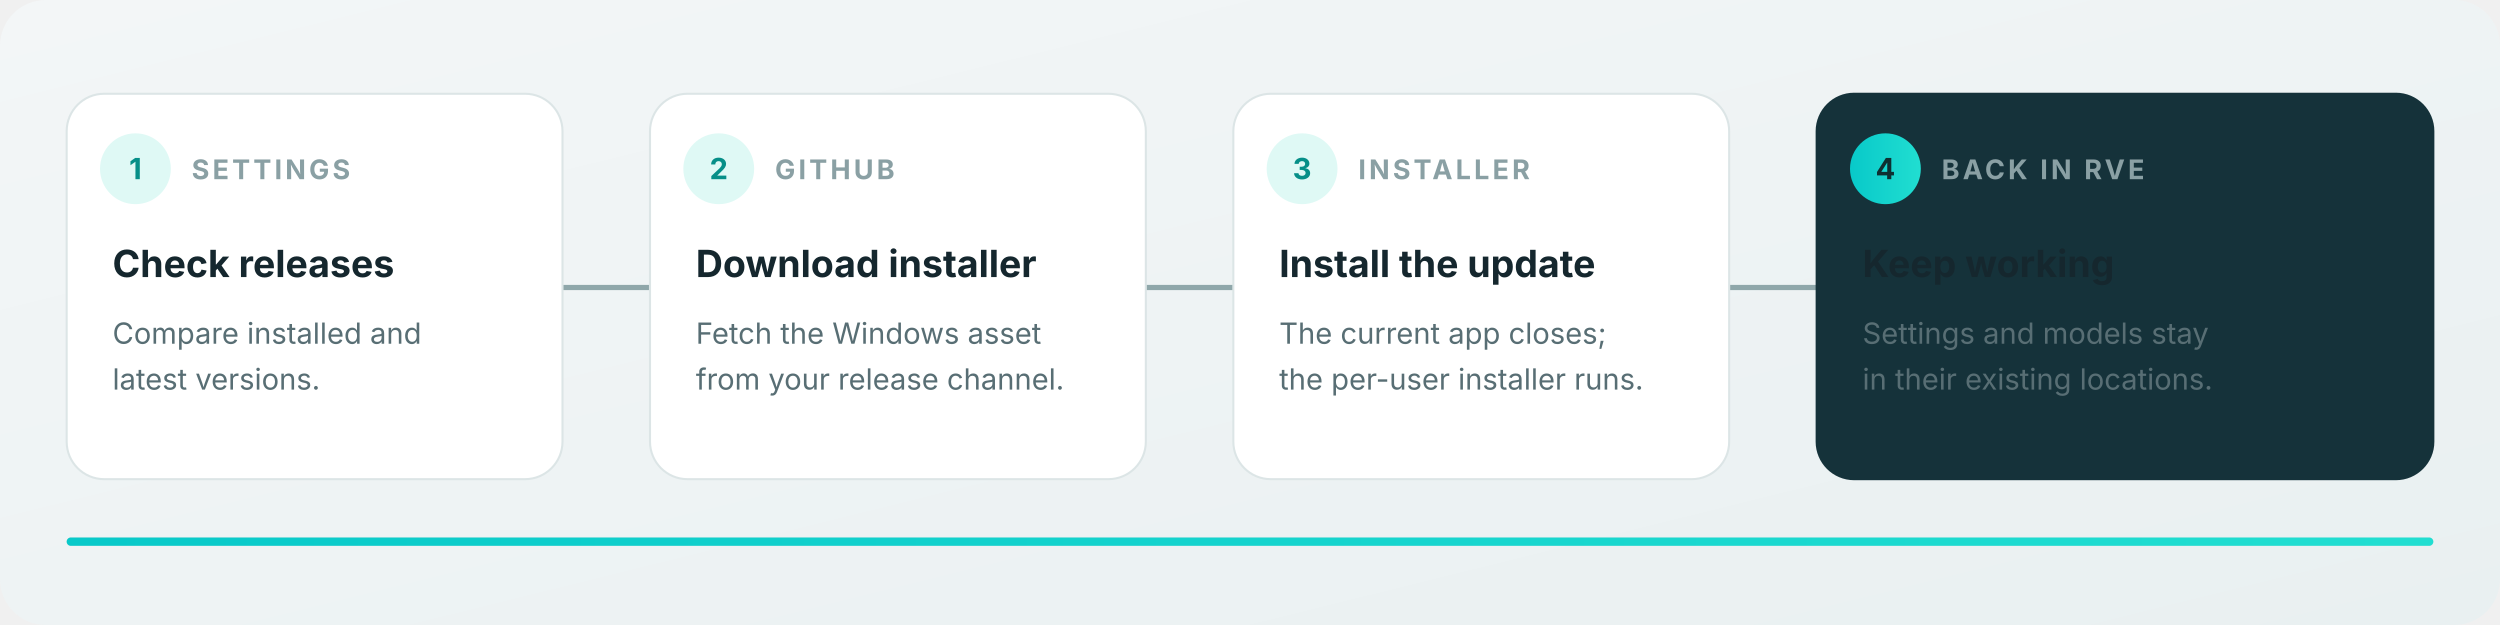
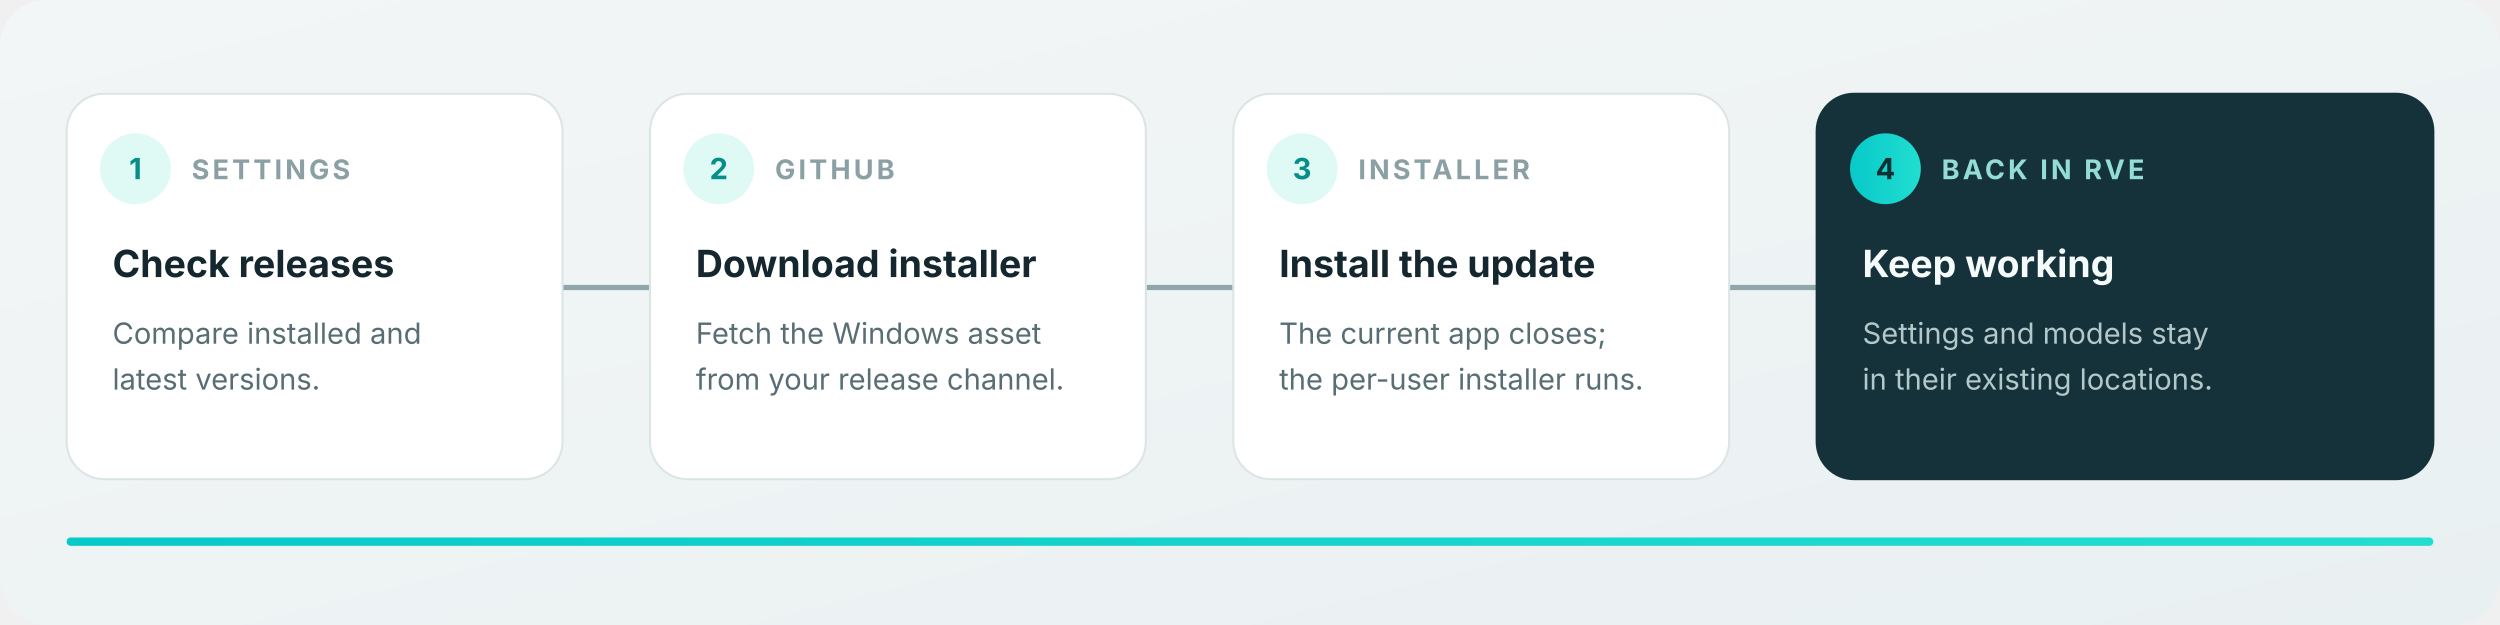
<svg xmlns="http://www.w3.org/2000/svg" viewBox="0 0 1200 300" role="img" aria-labelledby="title desc">
  <defs>
    <linearGradient id="bg" x1="0" y1="0" x2="1" y2="1">
      <stop stop-color="#f3f6f7" />
      <stop offset="1" stop-color="#e9f0f1" />
    </linearGradient>
    <linearGradient id="accent" x1="0" y1="0" x2="1" y2="0">
      <stop stop-color="#08c9c9" />
      <stop offset="1" stop-color="#21ded1" />
    </linearGradient>
    <marker id="arrow" markerWidth="9" markerHeight="9" refX="8" refY="4.5" orient="auto">
      <path d="M0 0L9 4.5 0 9z" fill="#8fa7aa" />
    </marker>
    <style>text{font-family:Inter,'Segoe UI',Arial,sans-serif}.n{fill:#8aa0a4;font-size:13px;font-weight:700;letter-spacing:1.5px}.h{fill:#15272e;font-size:18px;font-weight:650}.p{fill:#586e74;font-size:14px}</style>
  </defs>
  <rect width="1200" height="300" rx="22" fill="url(#bg)" />
  <path d="M270 138h125M550 138h125M830 138h125" fill="none" stroke="#8fa7aa" stroke-width="2.5" marker-end="url(#arrow)" />
  <g>
    <rect x="32" y="45" width="238" height="185" rx="18" fill="#fff" stroke="#dce5e6" />
    <circle cx="65" cy="81" r="17" fill="#dff9f5" />
    <text x="65" y="86" text-anchor="middle" font-size="14" font-weight="700" fill="#068f88">1</text>
    <text x="92" y="86" class="n">SETTINGS</text>
    <text x="54" y="133" class="h">Check releases</text>
    <text x="54" y="165" class="p">Compare installed and</text>
    <text x="54" y="187" class="p">latest versions.</text>
  </g>
  <g>
    <rect x="312" y="45" width="238" height="185" rx="18" fill="#fff" stroke="#dce5e6" />
    <circle cx="345" cy="81" r="17" fill="#dff9f5" />
    <text x="345" y="86" text-anchor="middle" font-size="14" font-weight="700" fill="#068f88">2</text>
    <text x="372" y="86" class="n">GITHUB</text>
    <text x="334" y="133" class="h">Download installer</text>
    <text x="334" y="165" class="p">Fetch the Windows asset</text>
    <text x="334" y="187" class="p">from your release channel.</text>
  </g>
  <g>
    <rect x="592" y="45" width="238" height="185" rx="18" fill="#fff" stroke="#dce5e6" />
    <circle cx="625" cy="81" r="17" fill="#dff9f5" />
    <text x="625" y="86" text-anchor="middle" font-size="14" font-weight="700" fill="#068f88">3</text>
    <text x="652" y="86" class="n">INSTALLER</text>
    <text x="614" y="133" class="h">Install the update</text>
    <text x="614" y="165" class="p">The current app closes;</text>
    <text x="614" y="187" class="p">the per-user installer runs.</text>
  </g>
  <g>
    <rect x="872" y="45" width="296" height="185" rx="18" fill="#15323a" stroke="#15323a" />
    <circle cx="905" cy="81" r="17" fill="url(#accent)" />
    <text x="905" y="86" text-anchor="middle" font-size="14" font-weight="700" fill="#0e3032">4</text>
-     <text x="932" y="86" class="n" fill="#93dcd7">BACK IN RVE</text>
-     <text x="894" y="133" class="h" fill="#f5fbfa">Keep working</text>
-     <text x="894" y="165" class="p" fill="#b2c8c9">Settings and models stay</text>
-     <text x="894" y="187" class="p" fill="#b2c8c9">in their existing locations.</text>
+     <text x="932" y="86" class="n" style="fill:#93dcd7">BACK IN RVE</text>
+     <text x="894" y="133" class="h" style="fill:#f5fbfa">Keep working</text>
+     <text x="894" y="165" class="p" style="fill:#b2c8c9">Settings and models stay</text>
+     <text x="894" y="187" class="p" style="fill:#b2c8c9">in their existing locations.</text>
  </g>
  <rect x="32" y="258" width="1136" height="4" rx="2" fill="#d2e1e2" />
  <rect x="32" y="258" width="1136" height="4" rx="2" fill="url(#accent)" />
</svg>
